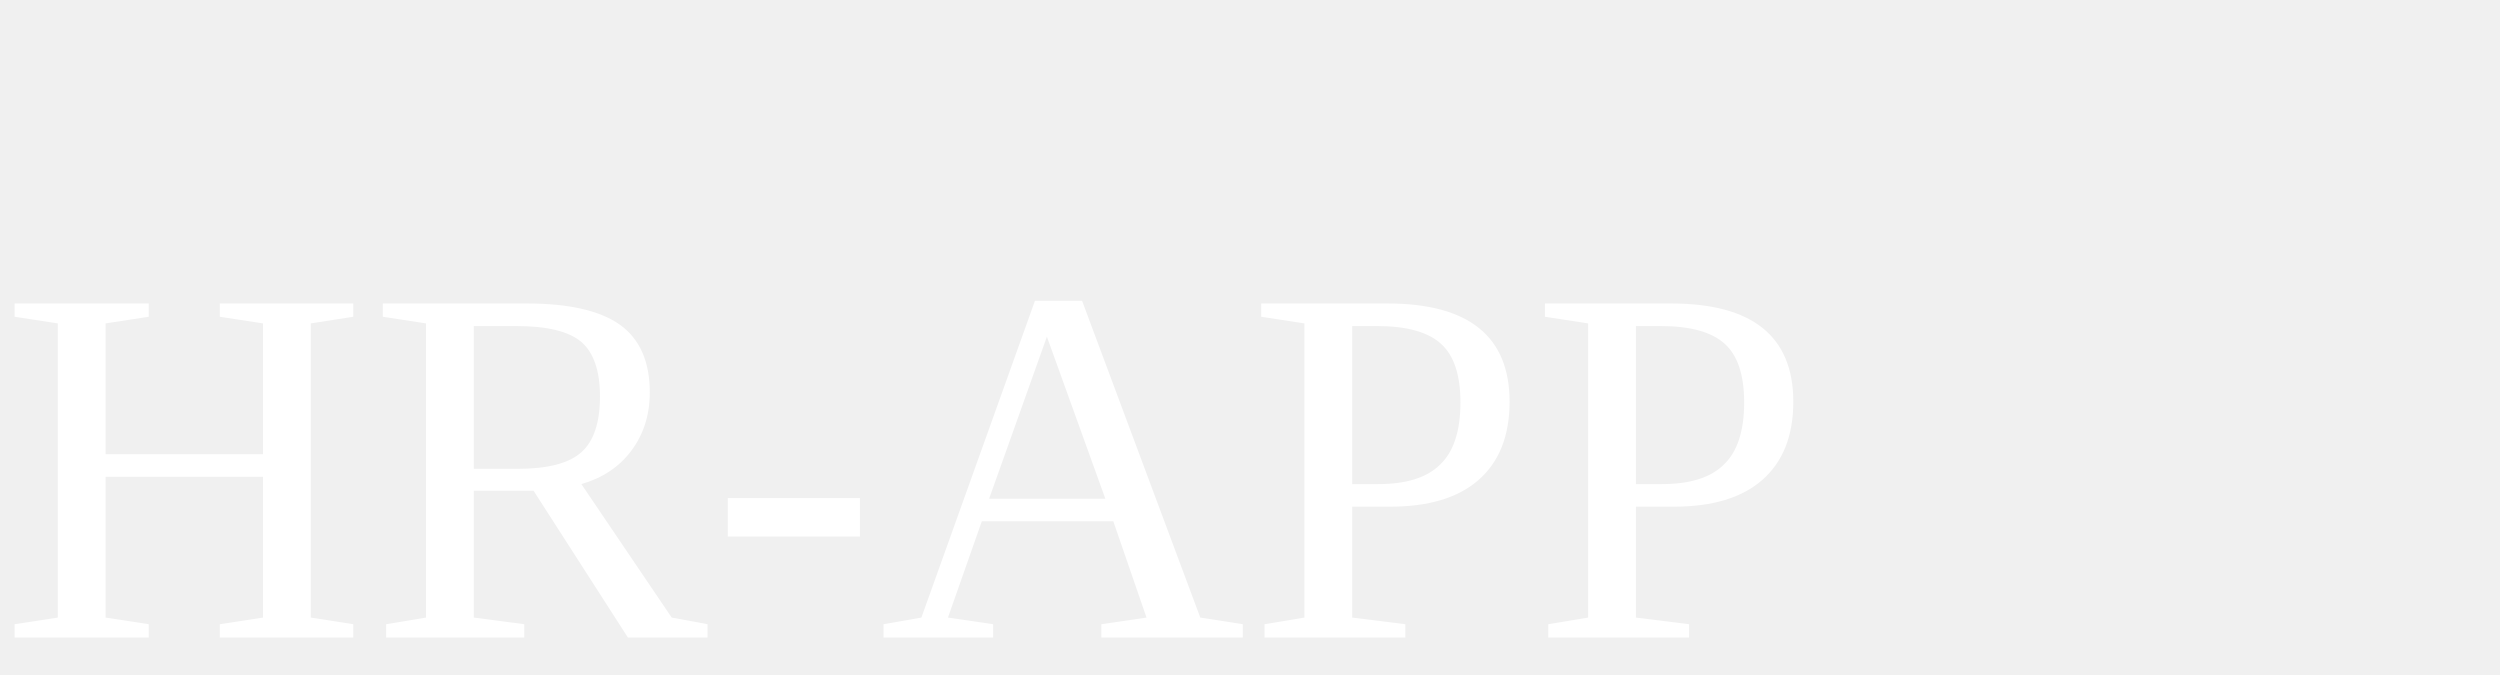
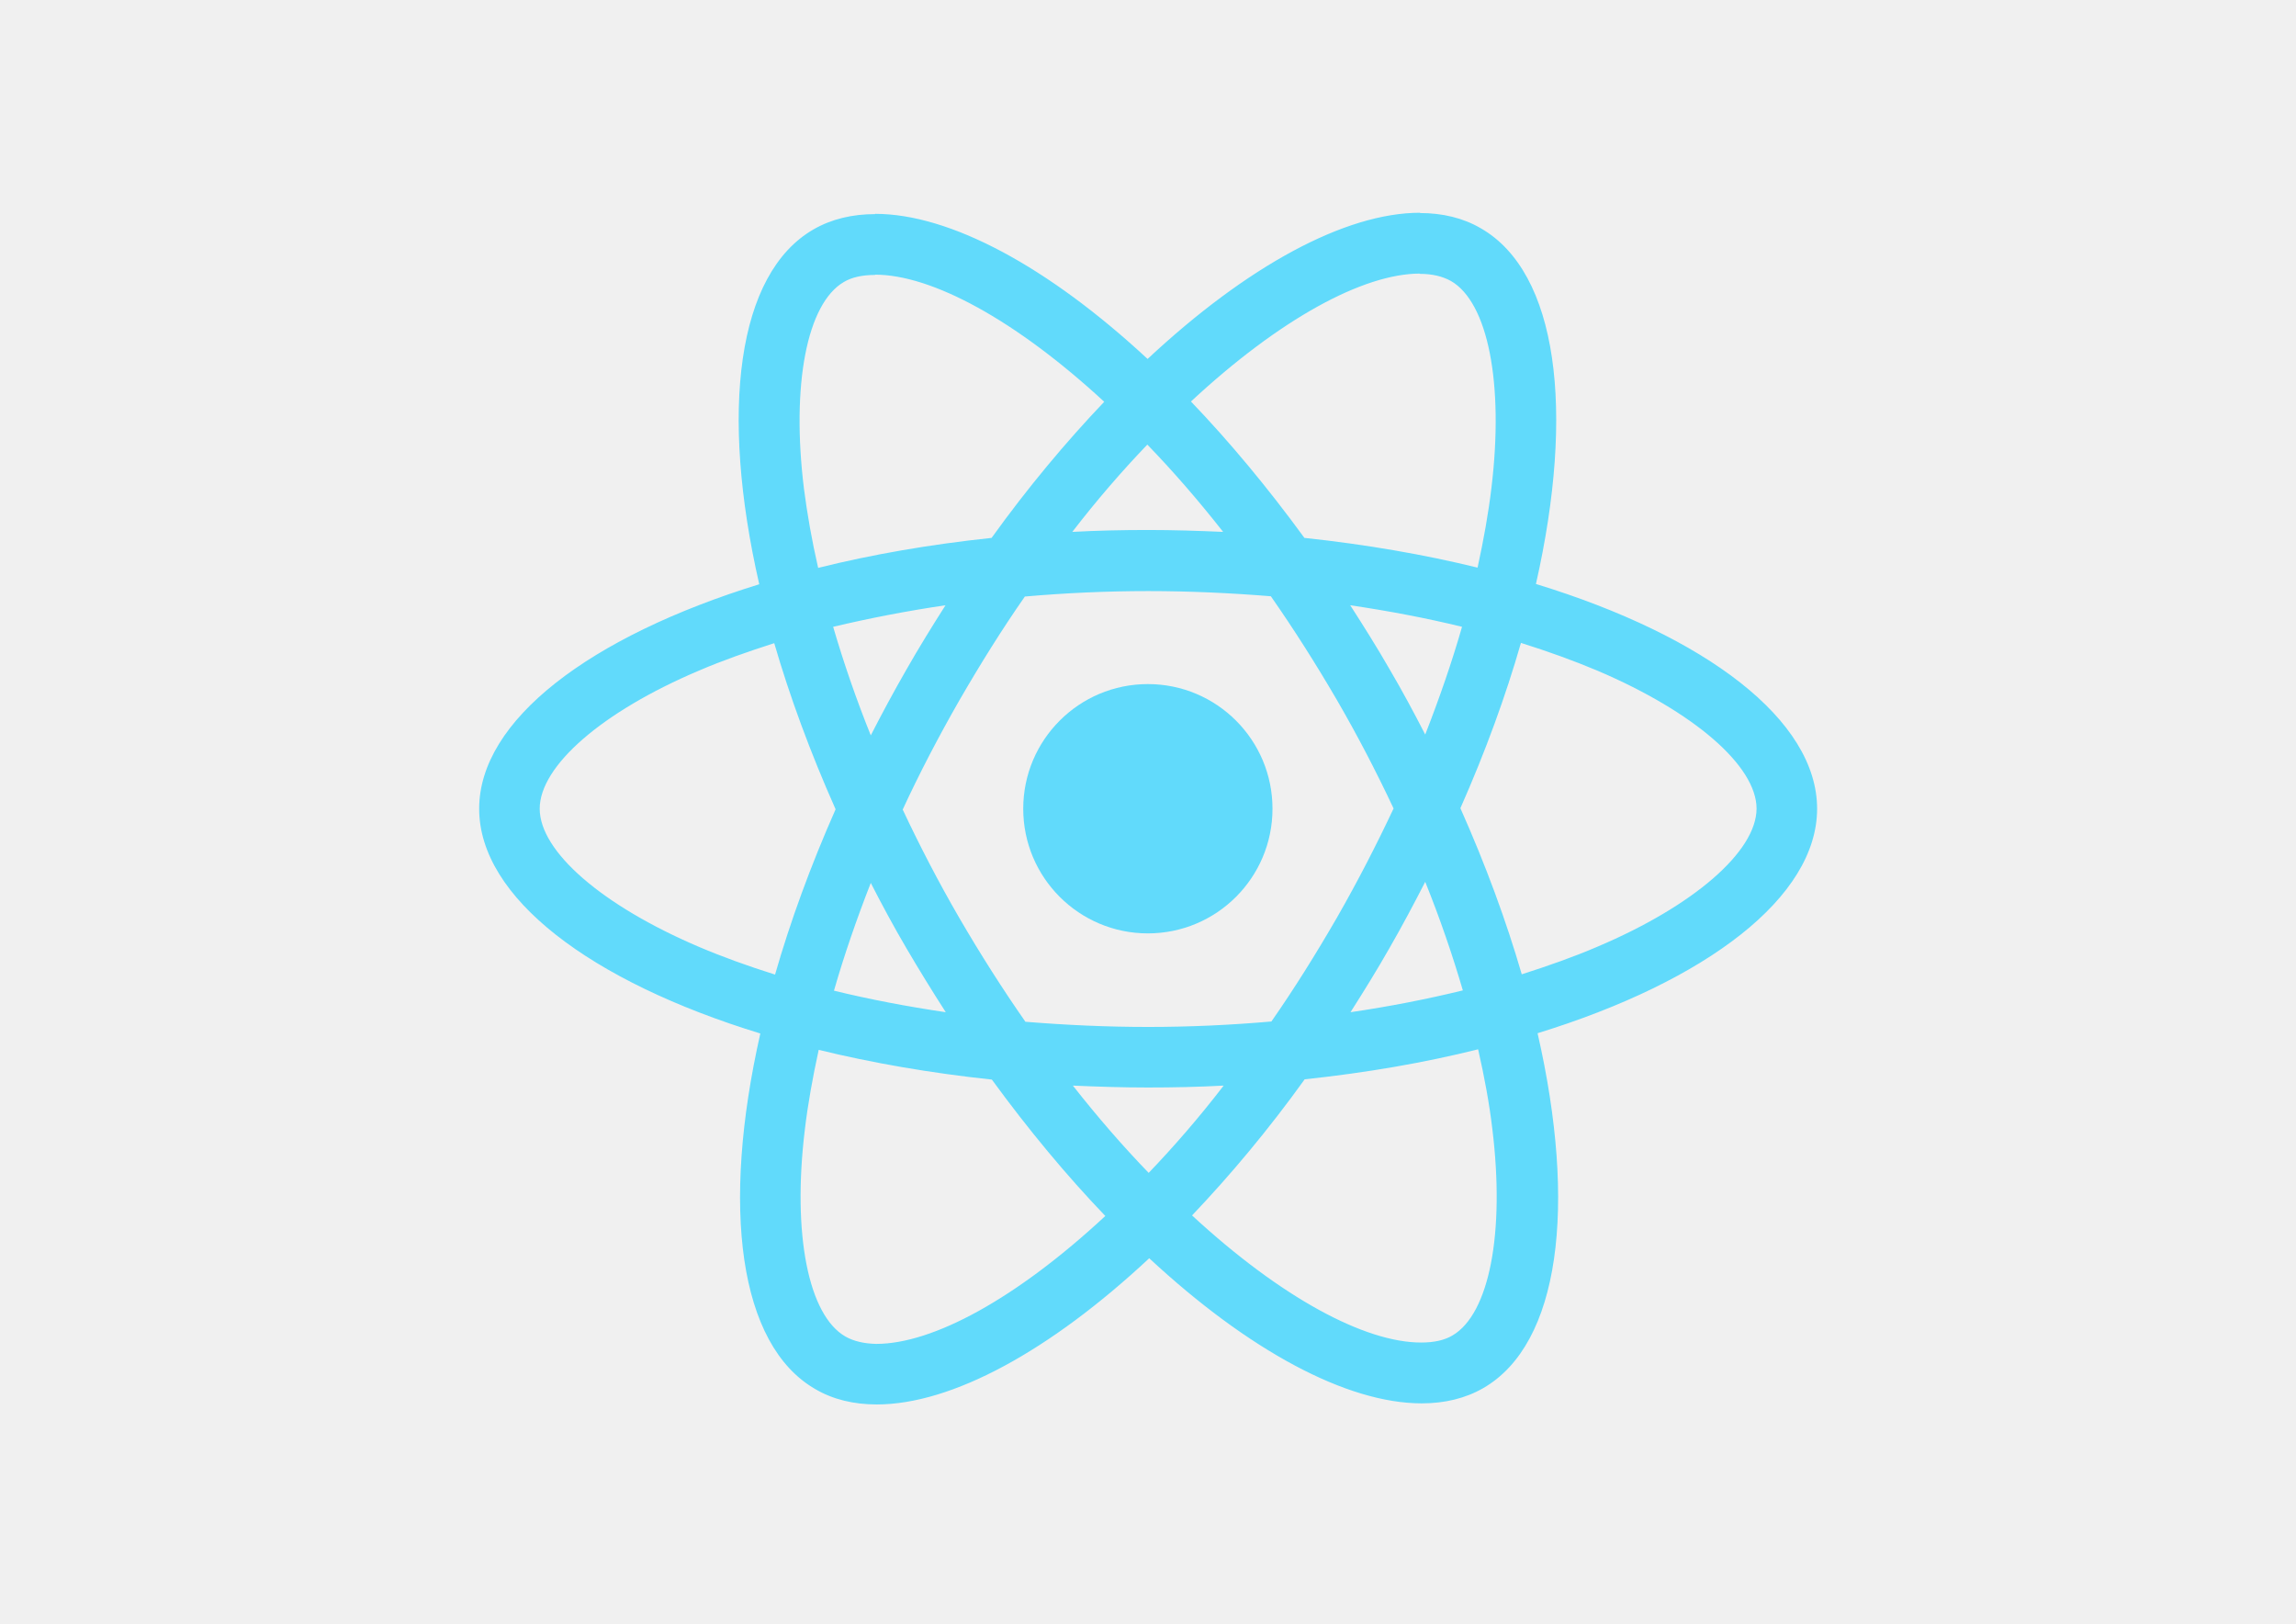
- <svg xmlns="http://www.w3.org/2000/svg" width="100px" height="27px" viewBox="0 0 100 27" version="1.1">
-   <defs />
-   <g id="home-page" stroke="none" stroke-width="1" fill="none" fill-rule="evenodd">
-     <g id="sky-blue-bg" transform="translate(-114, -21)" fill="#FFFFFF">
-       <g id="logo" transform="translate(114, 21)">
-         <text x="0" y="15" fill="white" transform="scale(1.7)">HR-APP</text>
-       </g>
-     </g>
+ <svg xmlns="http://www.w3.org/2000/svg" version="1.1" id="Layer_2_1_" x="0px" y="0px" viewBox="0 0 841.9 595.3" enable-background="new 0 0 841.9 595.3" xml:space="preserve">
+   <g>
+     <path fill="#61DAFB" d="M666.3,296.5c0-32.5-40.7-63.3-103.1-82.4c14.4-63.6,8-114.2-20.2-130.4c-6.5-3.8-14.1-5.6-22.4-5.6v22.3   c4.6,0,8.3,0.9,11.4,2.6c13.6,7.8,19.5,37.5,14.9,75.7c-1.1,9.4-2.9,19.3-5.1,29.4c-19.6-4.8-41-8.5-63.5-10.9   c-13.5-18.5-27.5-35.3-41.6-50c32.6-30.3,63.2-46.9,84-46.9l0-22.3c0,0,0,0,0,0c-27.5,0-63.5,19.6-99.9,53.6   c-36.4-33.8-72.4-53.2-99.9-53.2v22.3c20.7,0,51.4,16.5,84,46.6c-14,14.7-28,31.4-41.3,49.9c-22.6,2.4-44,6.1-63.6,11   c-2.3-10-4-19.7-5.2-29c-4.7-38.2,1.1-67.9,14.6-75.8c3-1.8,6.9-2.6,11.5-2.6l0-22.3c0,0,0,0,0,0c-8.4,0-16,1.8-22.6,5.6   c-28.1,16.2-34.4,66.7-19.9,130.1c-62.2,19.2-102.7,49.9-102.7,82.3c0,32.5,40.7,63.3,103.1,82.4c-14.4,63.6-8,114.2,20.2,130.4   c6.5,3.8,14.1,5.6,22.5,5.6c27.5,0,63.5-19.6,99.9-53.6c36.4,33.8,72.4,53.2,99.9,53.2c8.4,0,16-1.8,22.6-5.6   c28.1-16.2,34.4-66.7,19.9-130.1C625.8,359.7,666.3,328.9,666.3,296.5z M536.1,229.8c-3.7,12.9-8.3,26.2-13.5,39.5   c-4.1-8-8.4-16-13.1-24c-4.6-8-9.5-15.8-14.4-23.4C509.3,224,523,226.6,536.1,229.8z M490.3,336.3c-7.8,13.5-15.8,26.3-24.1,38.2   c-14.9,1.3-30,2-45.2,2c-15.1,0-30.2-0.7-45-1.9c-8.3-11.9-16.4-24.6-24.2-38c-7.6-13.1-14.5-26.4-20.8-39.8   c6.2-13.4,13.2-26.8,20.7-39.9c7.8-13.5,15.8-26.3,24.1-38.2c14.9-1.3,30-2,45.2-2c15.1,0,30.2,0.7,45,1.9   c8.3,11.9,16.4,24.6,24.2,38c7.6,13.1,14.5,26.4,20.8,39.8C504.7,309.8,497.8,323.2,490.3,336.3z M522.6,323.3   c5.4,13.4,10,26.8,13.8,39.8c-13.1,3.2-26.9,5.9-41.2,8c4.9-7.7,9.8-15.6,14.4-23.7C514.2,339.4,518.5,331.3,522.6,323.3z    M421.2,430c-9.3-9.6-18.6-20.3-27.8-32c9,0.4,18.2,0.7,27.5,0.7c9.4,0,18.7-0.2,27.8-0.7C439.7,409.7,430.4,420.4,421.2,430z    M346.8,371.1c-14.2-2.1-27.9-4.7-41-7.9c3.7-12.9,8.3-26.2,13.5-39.5c4.1,8,8.4,16,13.1,24C337.1,355.7,341.9,363.5,346.8,371.1z    M420.7,163c9.3,9.6,18.6,20.3,27.8,32c-9-0.4-18.2-0.7-27.5-0.7c-9.4,0-18.7,0.2-27.8,0.7C402.2,183.3,411.5,172.6,420.7,163z    M346.7,221.9c-4.9,7.7-9.8,15.6-14.4,23.7c-4.6,8-8.9,16-13,24c-5.4-13.4-10-26.8-13.8-39.8C318.6,226.7,332.4,224,346.7,221.9z    M256.2,347.1c-35.4-15.1-58.3-34.9-58.3-50.6c0-15.7,22.9-35.6,58.3-50.6c8.6-3.7,18-7,27.7-10.1c5.7,19.6,13.2,40,22.5,60.9   c-9.2,20.8-16.6,41.1-22.2,60.6C274.3,354.2,264.9,350.8,256.2,347.1z M310,490c-13.6-7.8-19.5-37.5-14.9-75.7   c1.1-9.4,2.9-19.3,5.1-29.4c19.6,4.8,41,8.5,63.5,10.9c13.5,18.5,27.5,35.3,41.6,50c-32.6,30.3-63.2,46.9-84,46.9   C316.8,492.6,313,491.7,310,490z M547.2,413.8c4.7,38.2-1.1,67.9-14.6,75.8c-3,1.8-6.9,2.6-11.5,2.6c-20.7,0-51.4-16.5-84-46.6   c14-14.7,28-31.4,41.3-49.9c22.6-2.4,44-6.1,63.6-11C544.3,394.8,546.1,404.5,547.2,413.8z M585.7,347.1c-8.6,3.7-18,7-27.7,10.1   c-5.7-19.6-13.2-40-22.5-60.9c9.2-20.8,16.6-41.1,22.2-60.6c9.9,3.1,19.3,6.5,28.1,10.2c35.4,15.1,58.3,34.9,58.3,50.6   C644,312.2,621.1,332.1,585.7,347.1z" />
+     <polygon fill="#61DAFB" points="320.8,78.4 320.8,78.4 320.8,78.4  " />
+     <circle fill="#61DAFB" cx="420.9" cy="296.5" r="45.7" />
+     <polygon fill="#61DAFB" points="520.5,78.1 520.5,78.1 520.5,78.1  " />
  </g>
</svg>
